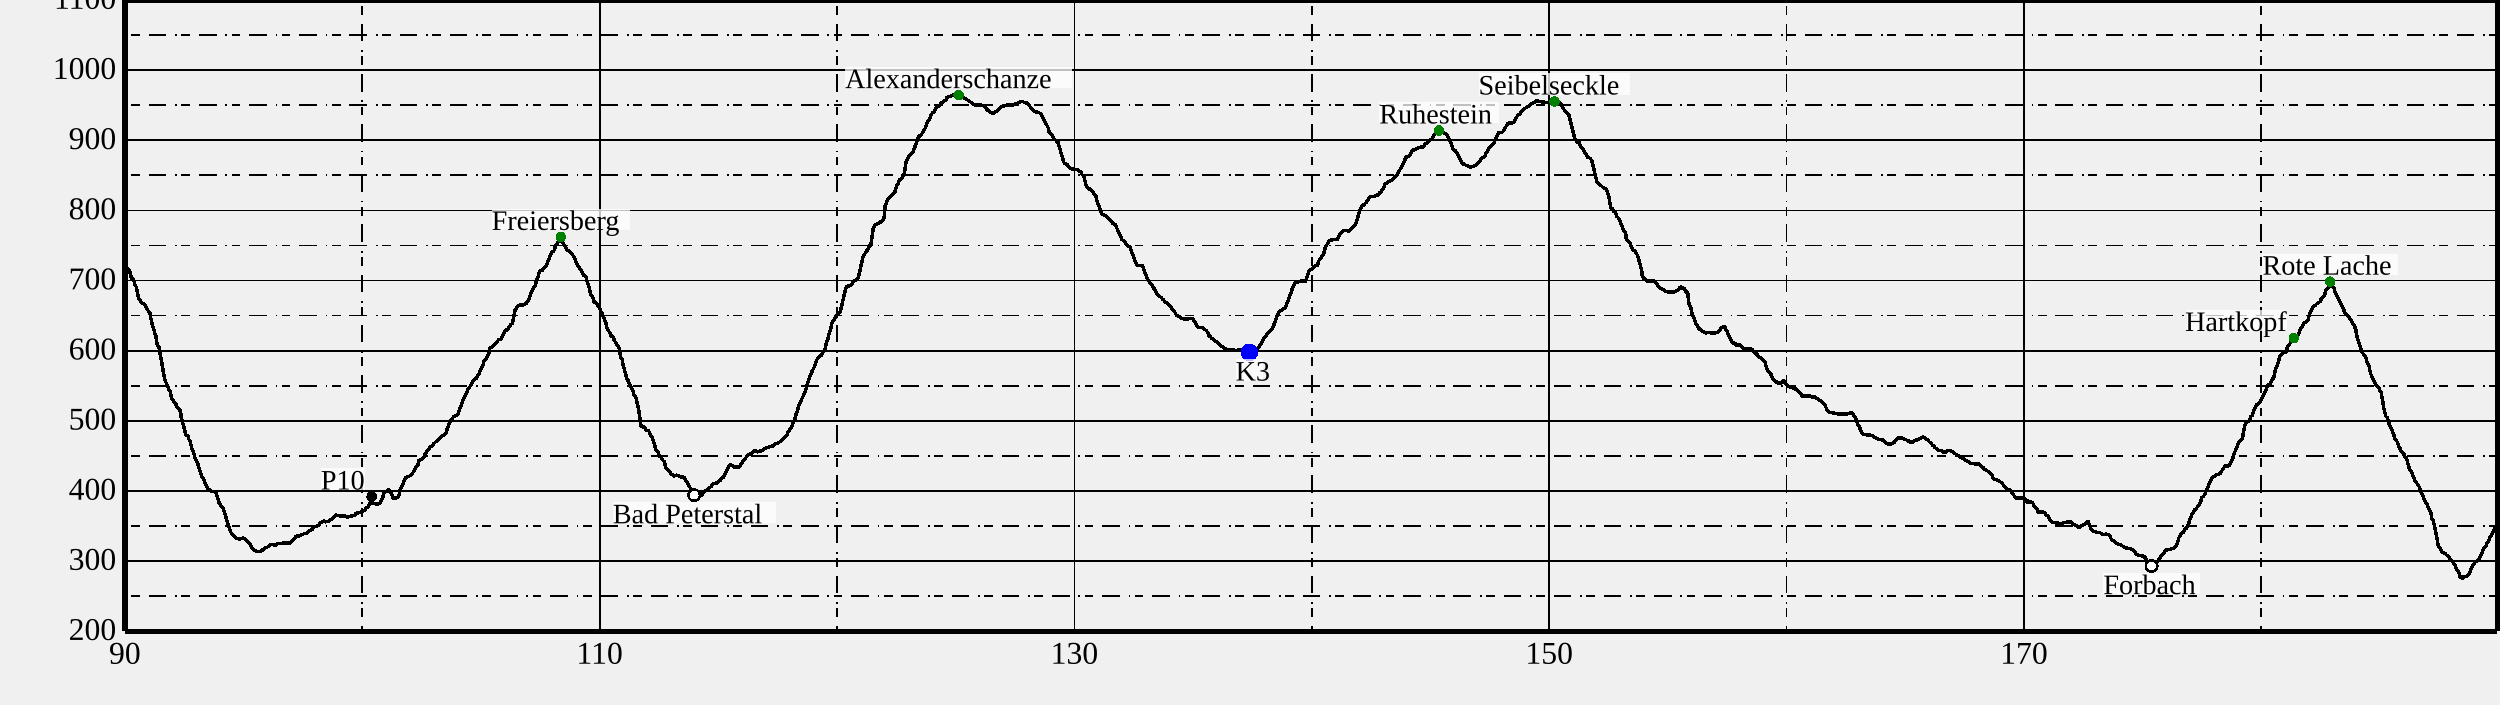
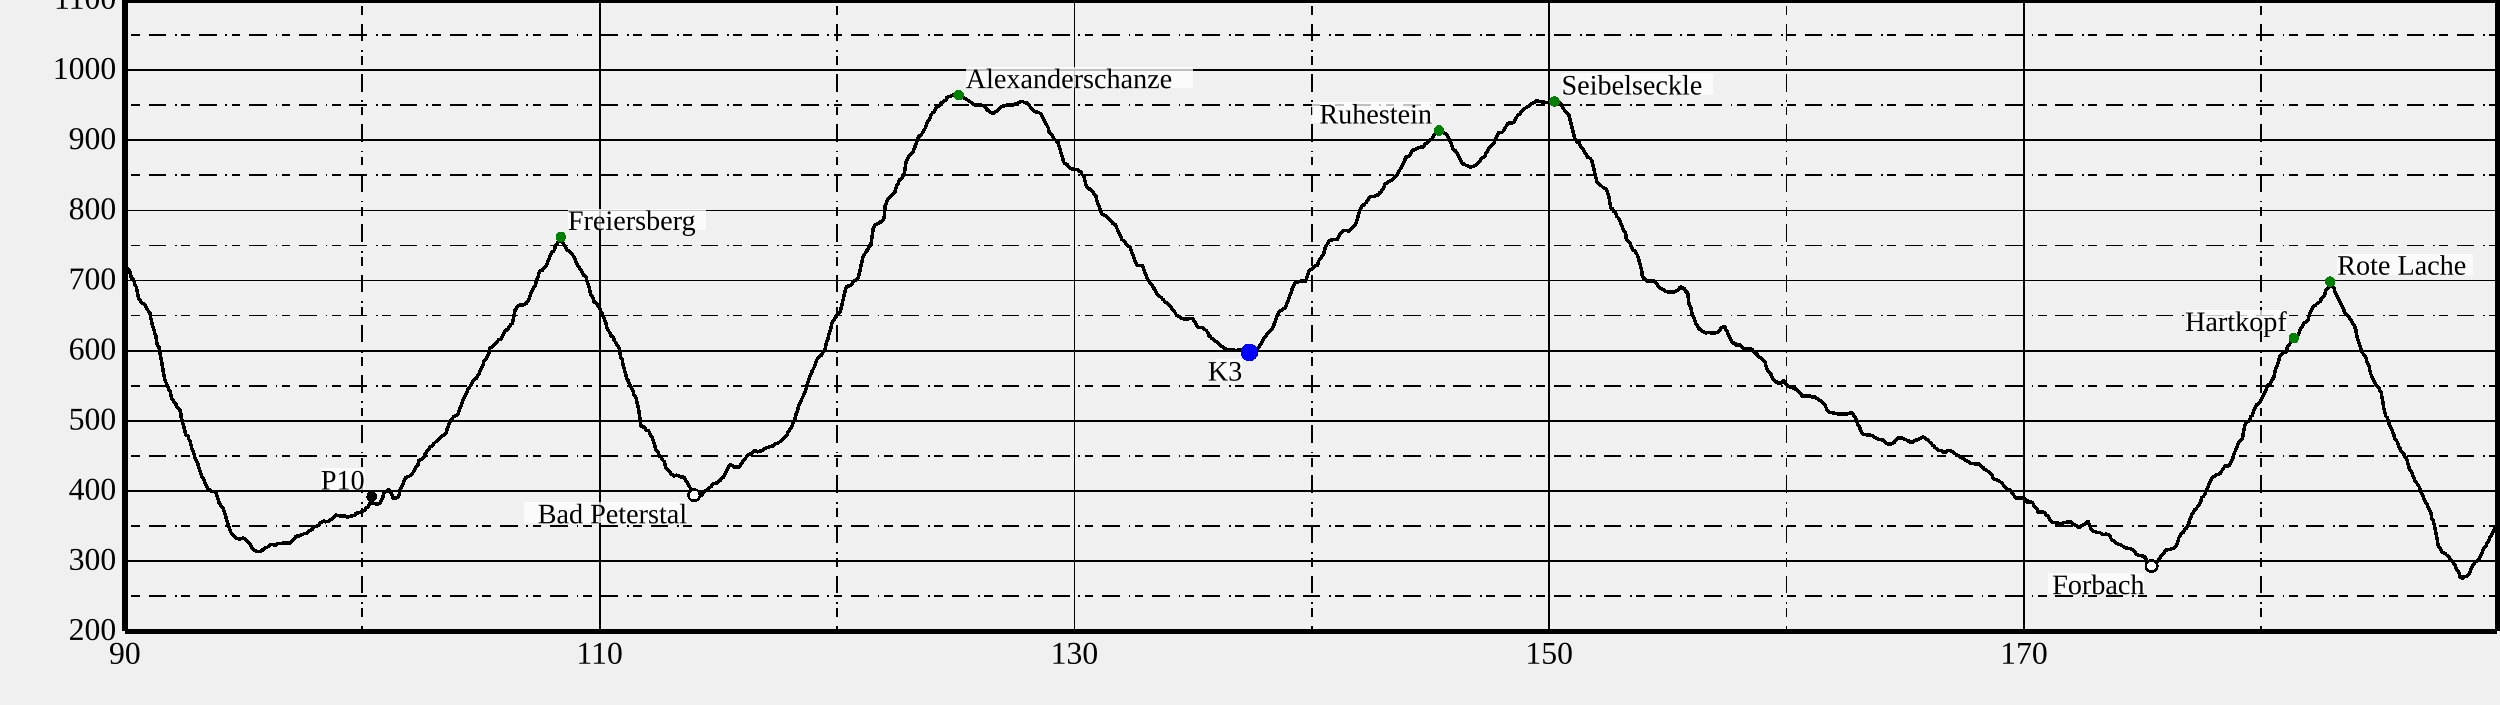
<svg xmlns="http://www.w3.org/2000/svg" height="400" width="1420">
  <g font-size="18" id="world" shape-rendering="crispEdges">
    <g id="BG" />
    <g id="SB" transform="translate(71 360)">
      <text text-anchor="middle" x="-0.088" y="17">
90
</text>
      <text text-anchor="middle" x="269.587" y="17">
110
</text>
      <text text-anchor="middle" x="539.262" y="17">
130
</text>
      <text text-anchor="middle" x="808.937" y="17">
150
</text>
      <text text-anchor="middle" x="1078.613" y="17">
170
</text>
    </g>
    <g id="SD" transform="translate(71 0)">
      <path d="M0,0 L1347.5,0" stroke="black" stroke-width="3" />
      <path d="M0,0 L0,358.5" stroke="black" stroke-width="3" />
      <path d="M0,358.5 L1347.5,358.5" stroke="black" stroke-width="3" />
      <path d="M1347.5,0 L1347.5,358.5" stroke="black" stroke-width="3" />
      <path d="M0,358.5 L1347.5,358.5" stroke="black" stroke-width="1" />
      <path d="M-0.088,0 L-0.088,358.5" stroke="black" stroke-width="1" />
      <path d="M269.587,0 L269.587,358.5" stroke="black" stroke-width="1" />
      <path d="M539.262,0 L539.262,358.5" stroke="black" stroke-width="1" />
      <path d="M808.937,0 L808.937,358.5" stroke="black" stroke-width="1" />
      <path d="M1078.612,0 L1078.612,358.5" stroke="black" stroke-width="1" />
      <path d="M134.749,0 L134.749,358.5" stroke="black" stroke-dasharray="1.0,2.5,5.0,5.0,10.0,5.0" />
      <path d="M404.424,0 L404.424,358.5" stroke="black" stroke-dasharray="1.0,2.5,5.0,5.0,10.0,5.0" />
      <path d="M674.1,0 L674.1,358.5" stroke="black" stroke-dasharray="1.0,2.5,5.0,5.0,10.0,5.0" />
      <path d="M943.775,0 L943.775,358.5" stroke="black" stroke-dasharray="1.0,2.5,5.0,5.0,10.0,5.0" />
      <path d="M1213.45,0 L1213.45,358.5" stroke="black" stroke-dasharray="1.0,2.5,5.0,5.0,10.0,5.0" />
      <path d="M0,358.5 L1347.5,358.5" stroke="black" stroke-width="1" />
      <path d="M0,318.667 L1347.5,318.667" stroke="black" stroke-width="1" />
      <path d="M0,278.833 L1347.5,278.833" stroke="black" stroke-width="1" />
      <path d="M0,239 L1347.5,239" stroke="black" stroke-width="1" />
      <path d="M0,199.167 L1347.5,199.167" stroke="black" stroke-width="1" />
      <path d="M0,159.333 L1347.5,159.333" stroke="black" stroke-width="1" />
      <path d="M0,119.5 L1347.5,119.5" stroke="black" stroke-width="1" />
      <path d="M0,79.667 L1347.5,79.667" stroke="black" stroke-width="1" />
      <path d="M0,39.833 L1347.5,39.833" stroke="black" stroke-width="1" />
      <path d="M0,0 L1347.5,0" stroke="black" stroke-width="1" />
      <path d="M0,338.583 L1347.5,338.583" stroke="black" stroke-dasharray="1.0,2.5,5.0,5.0,10.0,5.0" />
      <path d="M0,298.75 L1347.5,298.75" stroke="black" stroke-dasharray="1.0,2.5,5.0,5.0,10.0,5.0" />
      <path d="M0,258.917 L1347.5,258.917" stroke="black" stroke-dasharray="1.0,2.5,5.0,5.0,10.0,5.0" />
      <path d="M0,219.083 L1347.5,219.083" stroke="black" stroke-dasharray="1.0,2.5,5.0,5.0,10.0,5.0" />
      <path d="M0,179.25 L1347.5,179.25" stroke="black" stroke-dasharray="1.0,2.5,5.0,5.0,10.0,5.0" />
      <path d="M0,139.417 L1347.5,139.417" stroke="black" stroke-dasharray="1.0,2.5,5.0,5.0,10.0,5.0" />
      <path d="M0,99.583 L1347.5,99.583" stroke="black" stroke-dasharray="1.0,2.5,5.0,5.0,10.0,5.0" />
      <path d="M0,59.75 L1347.5,59.75" stroke="black" stroke-dasharray="1.0,2.5,5.0,5.0,10.0,5.0" />
      <path d="M0,19.917 L1347.5,19.917" stroke="black" stroke-dasharray="1.0,2.5,5.0,5.0,10.0,5.0" />
      <path d="M0.0,151.4 L0.4,151.6 L0.8,152.3 L1.0,152.3 L2.0,153.1 L2.5,153.5 L3.0,155.3 L3.2,156.4 L3.9,158.5 L4.5,158.5 L4.8,158.7 L5.3,160.2 L5.5,161.2 L5.8,161.9 L6.1,162.8 L6.4,162.8 L7.6,168.7 L8.0,169.8 L9.8,172.5 L10.1,172.3 L10.2,172.3 L10.5,172.5 L11.2,172.9 L11.7,174.5 L12.0,174.5 L12.3,175.0 L12.6,175.5 L13.2,176.6 L13.9,177.3 L14.3,178.2 L14.7,181.2 L15.0,182.1 L15.4,184.2 L15.7,185.2 L16.8,188.4 L17.0,189.9 L17.4,189.9 L17.8,192.8 L18.2,195.1 L18.5,196.6 L19.1,196.6 L19.6,198.8 L20.2,202.3 L20.8,205.4 L22.1,213.3 L22.8,216.2 L23.2,217.3 L23.5,217.3 L24.0,219.0 L24.3,219.6 L24.5,220.2 L24.7,220.2 L25.0,221.7 L25.5,221.7 L26.4,225.7 L26.7,226.5 L27.1,226.8 L27.4,227.5 L28.4,229.1 L28.5,229.1 L28.6,229.1 L28.8,229.1 L29.0,229.8 L29.1,230.1 L29.4,230.8 L30.2,231.7 L31.0,232.4 L31.6,234.2 L32.0,237.5 L33.3,241.9 L34.4,246.2 L34.8,247.2 L36.0,247.9 L36.1,249.7 L36.3,249.7 L37.0,250.4 L37.9,254.7 L38.8,256.3 L39.2,257.9 L40.0,261.2 L40.3,261.2 L40.5,262.0 L41.2,262.9 L42.2,266.6 L42.3,266.6 L43.1,268.9 L44.0,271.4 L44.6,271.4 L45.3,274.3 L46.5,276.7 L47.3,278.0 L47.9,278.0 L48.3,278.8 L49.0,278.8 L49.7,279.3 L50.9,279.1 L51.9,280.5 L53.7,286.5 L54.1,286.5 L54.8,287.8 L55.2,287.8 L55.3,288.4 L55.7,288.4 L58.0,296.1 L59.6,301.1 L59.8,301.7 L60.3,302.6 L60.4,302.6 L61.5,304.2 L62.2,304.3 L62.3,304.3 L62.4,304.8 L62.5,305.4 L62.6,305.4 L63.3,305.8 L63.6,305.8 L63.9,305.8 L64.2,306.0 L64.4,306.2 L65.2,306.1 L66.7,305.7 L66.9,305.7 L67.3,305.7 L67.7,305.8 L68.3,306.5 L68.5,306.9 L69.0,306.9 L69.2,307.2 L69.6,307.4 L70.0,307.9 L70.6,308.5 L70.9,308.5 L71.1,309.3 L71.7,310.1 L72.0,311.1 L72.4,311.7 L73.3,312.4 L73.6,312.8 L74.5,313.0 L74.6,313.0 L74.9,313.1 L75.1,313.2 L75.4,313.3 L76.1,313.2 L76.7,313.1 L77.3,313.0 L77.7,312.7 L78.0,312.4 L78.3,312.3 L78.7,312.3 L79.3,311.7 L79.5,311.2 L80.1,311.1 L80.5,310.9 L81.9,310.2 L82.1,309.9 L82.9,309.3 L83.2,309.3 L83.4,309.2 L84.0,309.2 L85.0,310.0 L86.5,309.0 L87.4,308.7 L87.8,308.6 L88.5,308.7 L89.1,308.7 L89.4,308.5 L89.8,308.5 L90.8,308.5 L91.9,308.4 L92.4,308.4 L93.0,308.5 L93.5,308.5 L94.0,308.0 L96.5,305.7 L96.8,305.0 L97.2,304.6 L97.5,304.6 L98.0,304.3 L98.2,304.3 L98.8,304.4 L99.4,304.2 L99.9,304.0 L100.3,303.7 L101.3,303.4 L101.5,303.2 L101.8,303.2 L102.3,302.9 L102.7,303.1 L103.8,302.5 L104.1,302.0 L104.3,301.8 L105.0,301.5 L106.0,300.9 L106.3,300.9 L106.7,300.3 L107.1,299.3 L109.3,298.8 L109.6,298.5 L110.1,298.1 L111.2,296.8 L113.0,295.8 L113.8,296.4 L114.4,296.3 L115.6,296.2 L116.3,295.6 L116.5,295.6 L116.8,295.2 L118.1,294.5 L118.5,293.9 L118.9,293.9 L119.3,293.0 L119.8,292.4 L120.7,292.9 L121.0,292.7 L122.3,293.1 L122.8,293.0 L123.2,292.8 L123.7,293.0 L123.9,293.1 L125.0,293.1 L125.5,293.4 L125.7,293.6 L125.7,293.6 L126.3,293.7 L128.2,293.1 L128.2,293.2 L128.5,293.0 L128.6,293.0 L130.1,292.9 L130.5,292.9 L131.0,291.6 L133.7,291.1 L133.8,291.1 L134.3,290.5 L135.3,290.2 L135.5,290.2 L136.0,289.8 L136.1,289.8 L136.5,289.6 L136.9,288.7 L138.0,287.8 L138.6,287.0 L139.2,285.5 L140.1,285.8 L141.9,285.9 L142.5,286.2 L143.3,286.5 L143.8,286.2 L144.3,286.1 L144.7,285.7 L145.1,285.4 L145.4,284.6 L146.1,283.4 L146.5,282.4 L146.7,281.2 L147.1,280.2 L147.8,279.6 L148.0,279.2 L148.4,279.0 L148.8,278.9 L149.2,278.3 L149.8,278.1 L150.3,279.0 L150.8,279.6 L151.4,280.5 L152.1,282.5 L152.6,283.2 L152.8,283.2 L152.9,283.2 L153.2,283.3 L153.4,283.0 L153.9,282.9 L154.1,282.8 L154.5,282.8 L155.7,281.4 L156.0,278.4 L156.5,277.8 L157.8,274.9 L158.4,273.6 L158.5,273.2 L158.6,273.2 L159.3,271.2 L160.8,270.7 L161.2,270.6 L162.3,269.9 L162.7,269.9 L165.6,264.8 L166.3,264.2 L166.7,262.7 L167.0,261.3 L167.3,261.3 L167.8,261.2 L168.1,261.2 L169.1,260.4 L169.3,260.4 L169.4,260.0 L169.5,260.0 L169.7,260.0 L170.0,258.8 L170.6,257.7 L171.8,256.0 L172.7,254.9 L173.2,254.1 L173.5,253.5 L173.8,253.5 L174.3,253.4 L174.5,253.0 L174.8,253.0 L175.2,252.2 L175.7,251.7 L175.8,251.7 L176.2,251.2 L176.6,250.9 L177.6,250.1 L177.8,250.1 L178.1,249.7 L178.7,249.0 L178.8,249.0 L179.0,248.6 L179.1,248.6 L179.5,248.0 L179.7,247.9 L179.9,247.8 L180.7,247.3 L180.9,247.0 L181.4,247.0 L181.6,246.9 L181.8,246.6 L182.0,246.6 L182.3,246.3 L182.4,246.1 L183.0,243.3 L183.2,243.3 L183.4,242.5 L185.2,238.4 L185.4,238.4 L185.5,238.4 L186.1,237.4 L186.6,236.7 L186.9,236.5 L187.3,236.2 L187.6,236.2 L188.3,236.1 L189.1,235.1 L189.5,233.9 L189.9,232.8 L190.5,231.5 L191.2,229.7 L191.8,227.8 L192.4,226.2 L193.9,223.3 L194.2,222.9 L194.4,222.4 L194.7,221.3 L194.8,221.0 L195.4,220.1 L195.7,219.8 L196.0,219.5 L196.9,218.0 L197.1,217.2 L197.3,217.2 L197.5,216.7 L197.7,216.2 L198.3,215.7 L198.5,215.4 L199.0,215.0 L199.4,215.0 L199.8,214.5 L200.3,213.3 L200.6,213.0 L200.8,213.0 L201.1,212.4 L201.4,211.0 L202.3,209.2 L202.7,208.4 L203.0,208.4 L203.7,206.2 L203.9,205.0 L204.0,205.0 L204.1,204.4 L204.3,204.4 L204.6,204.4 L205.3,203.5 L206.1,201.8 L206.5,201.2 L207.3,197.6 L208.6,196.9 L209.3,195.9 L209.9,195.7 L211.2,194.2 L211.7,193.7 L212.1,192.9 L213.1,192.7 L213.4,192.7 L214.6,190.7 L216.2,187.4 L217.3,187.4 L217.9,186.3 L218.4,185.4 L218.5,185.4 L218.6,185.4 L218.9,184.6 L220.1,183.5 L220.6,181.2 L221.6,176.1 L223.0,174.1 L223.2,174.1 L223.4,173.6 L223.5,173.6 L223.5,173.6 L223.6,173.6 L224.3,173.1 L225.1,173.5 L225.6,173.3 L225.7,173.3 L226.5,173.1 L227.2,172.6 L227.3,172.6 L227.4,172.6 L227.6,172.6 L228.1,172.2 L228.7,171.0 L229.3,170.5 L230.8,165.7 L230.9,165.2 L231.0,165.2 L231.3,165.2 L231.5,164.7 L232.1,163.3 L232.3,163.3 L232.6,162.9 L232.9,162.2 L234.4,157.4 L234.7,157.0 L235.1,155.2 L235.5,154.4 L235.7,154.0 L236.6,153.6 L237.0,153.6 L237.3,153.2 L237.6,152.7 L237.8,152.7 L238.1,152.2 L238.7,151.6 L238.9,151.6 L242.1,144.0 L242.7,142.9 L243.3,142.9 L243.8,142.1 L244.1,141.2 L244.4,139.9 L244.7,139.4 L246.1,137.3 L246.6,136.8 L246.8,136.4 L247.1,136.6 L247.3,136.5 L247.5,136.5 L247.9,136.5 L248.1,136.8 L248.3,137.1 L248.7,137.8 L249.6,139.5 L249.9,139.8 L250.1,140.2 L250.7,141.1 L250.9,141.6 L251.0,142.0 L251.2,142.0 L251.4,142.3 L251.6,142.3 L252.1,142.3 L252.9,143.5 L253.5,143.8 L255.4,146.4 L256.3,149.2 L256.7,149.8 L257.1,150.5 L257.5,151.2 L257.7,151.6 L258.6,152.8 L258.9,152.8 L259.1,153.9 L259.5,154.5 L259.8,155.0 L260.4,155.9 L260.6,156.7 L260.9,156.7 L261.0,156.7 L261.8,157.3 L262.7,160.6 L263.3,161.9 L263.8,164.2 L264.8,168.1 L265.0,168.1 L265.3,168.1 L265.7,168.9 L266.5,171.6 L266.7,171.6 L266.8,171.9 L267.0,171.9 L267.3,171.9 L268.5,173.3 L268.8,173.8 L269.4,174.7 L270.5,177.5 L270.8,177.5 L271.5,179.2 L272.5,182.0 L273.1,182.9 L273.7,186.1 L274.6,187.7 L274.8,188.4 L275.1,188.4 L275.6,189.7 L275.9,190.7 L277.0,191.0 L277.4,191.7 L277.9,193.3 L278.1,193.8 L278.2,193.8 L278.3,194.0 L278.4,194.0 L278.5,194.5 L280.2,196.7 L280.7,197.9 L281.2,201.3 L281.8,203.4 L282.0,203.4 L282.2,203.4 L283.0,207.5 L283.9,210.9 L284.2,211.8 L285.1,215.3 L285.2,215.3 L285.5,215.3 L285.8,216.9 L286.0,217.5 L286.3,217.5 L287.5,220.1 L288.5,222.2 L288.7,222.5 L289.3,225.1 L289.7,225.1 L290.3,226.2 L291.7,232.4 L293.2,242.4 L294.2,242.1 L294.6,242.9 L294.7,242.9 L294.9,242.9 L295.3,243.0 L295.9,244.0 L296.5,244.5 L296.9,244.6 L297.2,244.6 L297.7,245.1 L298.0,246.5 L298.2,246.5 L298.4,247.1 L299.2,247.9 L300.3,251.2 L300.5,251.8 L300.6,251.8 L301.1,254.0 L301.6,255.6 L302.6,256.5 L302.8,257.0 L303.5,259.0 L303.5,259.0 L304.0,259.5 L304.0,259.8 L304.2,259.8 L305.2,260.7 L305.4,261.0 L305.6,261.8 L306.1,261.8 L306.7,263.6 L307.1,265.4 L308.2,266.6 L308.8,267.6 L309.7,268.5 L310.1,269.2 L311.4,269.9 L311.6,270.2 L311.8,270.5 L313.0,270.0 L313.5,269.9 L314.3,270.1 L314.8,270.6 L315.0,270.6 L315.3,270.8 L315.6,270.9 L315.9,271.1 L316.5,271.0 L316.7,271.1 L317.2,271.0 L317.5,271.1 L318.0,271.6 L318.1,271.9 L318.6,272.9 L319.4,274.3 L320.0,275.5 L320.3,276.1 L320.5,276.1 L321.0,277.0 L321.2,277.4 L321.5,277.7 L322.0,278.7 L322.2,279.5 L322.6,279.8 L322.7,280.3 L323.3,281.1 L323.8,281.4 L324.2,281.7 L324.3,281.7 L324.4,281.7 L324.4,281.7 L324.8,281.9 L324.8,281.9 L325.0,282.0 L325.1,282.0 L325.4,282.0 L325.6,282.1 L326.4,282.0 L327.7,281.0 L328.7,279.8 L329.6,278.8 L329.8,278.8 L330.1,278.8 L330.4,278.5 L330.9,278.1 L331.4,277.7 L331.6,277.4 L331.9,277.1 L333.1,276.2 L333.6,275.1 L333.7,275.1 L334.3,274.7 L335.9,274.3 L336.2,274.3 L336.6,274.1 L337.3,273.2 L337.6,273.2 L338.0,273.2 L338.3,272.0 L338.4,272.0 L339.3,271.3 L339.9,271.3 L340.8,269.0 L340.9,269.0 L343.3,263.9 L345.3,264.6 L345.5,264.6 L345.9,265.2 L346.4,265.3 L347.2,265.1 L347.7,265.1 L348.0,264.9 L348.2,265.5 L348.3,265.5 L349.1,265.2 L349.3,264.6 L349.7,263.8 L350.1,263.4 L350.4,263.1 L351.1,261.7 L351.9,261.2 L352.1,261.0 L352.3,260.6 L352.6,260.0 L353.4,258.9 L353.8,258.6 L354.1,258.4 L354.3,258.4 L354.8,258.0 L355.1,257.9 L355.6,257.7 L356.1,257.5 L357.0,256.4 L357.3,256.2 L357.5,256.2 L357.8,256.1 L358.2,256.1 L359.1,256.6 L360.0,256.5 L360.8,256.2 L361.0,256.2 L361.9,256.0 L362.5,255.3 L363.4,254.8 L363.5,254.6 L364.3,254.3 L364.7,254.1 L364.9,254.1 L365.1,254.1 L365.4,254.0 L365.6,254.0 L365.7,254.0 L366.0,254.0 L366.4,253.6 L366.6,253.6 L367.1,253.5 L368.0,253.3 L369.0,252.7 L369.2,252.3 L369.8,252.0 L370.6,251.9 L370.9,251.5 L371.3,251.4 L371.6,251.2 L371.7,251.0 L371.9,251.0 L372.2,250.7 L372.8,250.3 L373.1,250.1 L373.5,249.7 L373.6,249.7 L373.7,249.4 L374.0,249.2 L374.8,248.6 L375.1,248.1 L375.6,247.3 L376.1,246.8 L376.4,246.2 L376.6,245.5 L376.8,245.2 L377.8,243.8 L377.8,243.4 L378.1,243.4 L378.6,243.1 L379.2,240.6 L379.9,239.4 L380.3,238.7 L381.5,234.0 L381.7,234.0 L382.8,230.1 L383.7,228.6 L383.9,227.6 L385.2,225.0 L385.4,225.0 L385.6,224.0 L386.5,221.8 L387.4,218.9 L388.8,214.2 L389.3,213.4 L389.7,212.6 L390.4,210.4 L391.0,209.6 L392.0,207.2 L392.8,204.8 L393.1,204.1 L393.6,203.6 L394.0,203.0 L394.8,202.3 L395.0,202.0 L395.2,202.0 L395.3,202.0 L395.4,202.0 L395.5,202.0 L395.6,201.7 L395.8,201.4 L396.6,199.8 L396.8,199.6 L397.0,199.6 L397.6,198.6 L398.4,194.5 L398.5,194.0 L398.9,193.3 L399.1,193.3 L399.8,189.6 L400.6,187.7 L401.0,186.0 L401.4,184.0 L402.0,182.3 L402.3,182.3 L402.6,181.8 L403.2,181.1 L403.3,180.4 L403.4,180.1 L403.5,180.1 L404.0,179.8 L404.3,179.1 L405.6,177.9 L405.7,177.9 L405.8,177.9 L405.9,177.5 L406.0,177.3 L406.7,175.4 L407.1,173.5 L409.1,164.8 L409.7,163.4 L410.1,162.5 L410.3,162.5 L410.4,162.6 L410.6,162.6 L410.8,162.6 L411.2,162.5 L411.8,162.0 L412.1,162.0 L412.6,161.7 L413.1,161.1 L413.7,159.9 L413.8,159.9 L413.9,159.8 L414.1,159.8 L415.0,159.0 L415.2,159.0 L415.2,159.0 L415.4,158.7 L415.5,158.7 L415.8,158.3 L416.0,158.3 L416.2,158.3 L416.3,158.3 L417.2,154.7 L419.1,146.2 L419.4,145.3 L419.8,144.9 L420.2,144.2 L421.2,142.3 L421.6,142.3 L421.7,142.3 L421.9,141.9 L422.0,141.9 L422.1,141.5 L423.0,139.4 L423.2,139.4 L423.6,139.4 L425.1,129.2 L426.3,127.5 L426.4,127.6 L426.5,127.6 L426.6,127.6 L426.7,127.6 L427.0,127.5 L427.3,127.2 L428.5,126.5 L428.6,126.5 L428.7,126.5 L428.9,126.5 L428.9,126.5 L429.0,126.3 L429.4,125.6 L429.8,125.6 L431.1,124.3 L431.8,116.7 L433.3,113.1 L434.1,112.2 L434.3,112.2 L434.6,111.5 L434.9,111.5 L436.1,110.5 L437.2,109.3 L438.5,105.2 L439.3,104.2 L439.9,101.9 L440.3,101.9 L440.8,101.9 L442.6,98.7 L443.7,91.6 L445.3,88.4 L445.7,88.4 L446.8,87.3 L447.8,85.8 L450.2,79.1 L451.0,77.2 L452.1,77.2 L452.3,76.4 L452.7,75.8 L453.4,74.6 L454.8,72.3 L455.2,70.6 L455.5,69.7 L457.2,67.2 L457.6,65.9 L458.8,63.7 L459.6,63.7 L460.0,62.5 L460.5,61.4 L462.4,60.2 L462.9,59.6 L463.8,58.1 L464.2,58.1 L466.5,56.7 L467.0,55.0 L467.9,55.0 L471.6,53.4 L471.8,53.3 L471.9,53.3 L472.0,53.3 L472.1,53.3 L472.5,53.4 L473.4,53.6 L473.5,53.6 L473.9,53.6 L474.5,53.9 L475.0,54.2 L475.4,54.4 L475.5,54.4 L475.9,55.1 L476.8,55.9 L477.1,55.9 L478.3,56.7 L478.4,56.7 L478.5,56.7 L478.9,57.1 L479.1,57.1 L483.1,60.0 L483.8,59.6 L484.0,59.6 L484.9,59.6 L485.9,59.7 L486.3,59.7 L486.5,59.7 L487.9,60.3 L488.5,60.3 L489.4,62.4 L490.0,62.4 L491.5,64.0 L493.1,64.1 L493.4,64.1 L493.9,64.1 L494.6,63.4 L494.9,63.1 L495.5,62.9 L496.6,62.0 L497.0,61.6 L497.4,61.1 L497.8,60.7 L498.3,60.3 L499.3,60.1 L499.6,60.2 L499.9,60.0 L500.2,59.9 L500.5,59.7 L502.1,59.6 L504.2,59.9 L504.4,59.7 L505.1,59.3 L505.7,59.1 L506.9,58.8 L507.6,58.4 L508.2,58.0 L508.9,57.7 L509.6,57.6 L510.5,58.0 L511.7,58.4 L512.1,58.4 L512.7,59.1 L512.9,59.1 L513.8,60.2 L515.4,62.1 L516.1,62.9 L516.3,63.0 L516.7,63.2 L517.0,63.2 L517.6,63.6 L518.1,63.6 L518.4,63.8 L518.9,63.9 L520.3,64.6 L524.4,72.7 L524.8,74.7 L525.5,75.7 L526.3,76.7 L526.5,76.7 L527.4,78.4 L527.7,78.9 L528.0,78.9 L528.3,79.5 L528.7,79.5 L529.2,80.4 L529.3,80.4 L529.8,80.4 L532.8,90.7 L533.3,92.2 L533.7,92.9 L534.9,93.3 L535.3,93.3 L536.0,95.1 L536.4,95.1 L536.9,95.7 L537.5,95.7 L538.0,96.0 L538.4,96.0 L538.7,96.0 L539.2,96.4 L540.3,96.1 L540.9,96.4 L542.1,97.5 L542.4,97.5 L542.7,97.5 L543.0,97.5 L543.5,99.1 L544.0,99.5 L544.6,100.1 L546.0,105.6 L547.0,107.0 L547.5,107.4 L547.9,107.4 L548.4,107.4 L551.5,111.4 L551.8,113.3 L554.6,121.0 L554.9,121.9 L555.2,121.9 L556.1,121.9 L556.4,122.5 L556.5,122.5 L556.7,122.5 L556.8,122.5 L557.0,122.5 L559.0,124.2 L561.5,127.4 L562.2,127.1 L565.7,134.5 L566.2,136.1 L567.4,136.8 L567.9,137.3 L568.2,137.8 L568.8,138.9 L568.9,139.3 L569.2,139.3 L569.5,140.0 L569.7,140.0 L570.1,140.0 L570.4,140.1 L570.7,140.3 L570.9,140.5 L571.9,143.4 L574.4,150.0 L575.5,150.9 L576.3,150.9 L576.7,150.9 L577.0,150.9 L577.1,150.8 L577.2,150.8 L577.4,150.8 L577.5,150.8 L577.6,150.8 L577.9,150.8 L580.7,158.5 L581.2,159.5 L581.5,159.5 L582.1,160.8 L582.7,161.5 L583.3,161.5 L584.3,163.9 L584.8,163.9 L585.3,165.2 L586.2,167.0 L587.7,168.3 L588.3,168.8 L588.5,168.8 L589.3,170.0 L589.6,170.0 L590.2,170.7 L590.4,171.2 L591.2,171.7 L591.7,171.7 L592.4,172.7 L592.7,172.7 L593.0,173.1 L596.5,177.6 L597.1,178.9 L597.6,179.2 L599.7,180.3 L600.1,180.7 L600.5,181.0 L601.7,181.1 L601.9,181.1 L602.1,181.1 L602.7,181.1 L603.1,181.0 L603.3,181.0 L603.8,181.1 L604.8,181.0 L605.1,181.0 L605.4,180.9 L605.9,180.9 L606.1,180.8 L606.4,180.8 L609.1,185.4 L609.3,186.1 L609.6,185.9 L609.9,185.9 L610.2,185.9 L611.5,186.0 L612.0,186.2 L612.4,186.6 L613.0,187.0 L614.1,187.7 L614.9,188.7 L615.4,189.5 L615.9,191.1 L616.3,191.1 L617.5,192.4 L618.0,192.6 L618.3,192.8 L618.5,193.1 L618.6,193.1 L619.3,193.9 L620.0,193.9 L620.2,193.9 L621.1,195.0 L621.5,195.5 L623.2,196.9 L624.7,198.0 L625.1,198.1 L625.3,198.1 L626.1,198.4 L626.2,198.4 L626.5,198.4 L626.8,198.4 L627.6,198.4 L628.2,198.4 L630.7,199.1 L631.6,199.0 L632.4,198.8 L633.1,198.8 L633.4,198.9 L633.6,198.9 L634.0,198.9 L634.7,199.3 L635.3,199.5 L635.8,199.5 L636.8,199.7 L637.0,199.7 L637.1,199.7 L637.2,199.7 L637.5,199.8 L637.7,199.8 L637.9,199.8 L638.0,199.8 L638.0,199.9 L638.4,199.9 L638.6,199.9 L639.3,199.8 L640.7,199.6 L641.6,199.0 L641.9,199.0 L641.9,199.0 L643.3,197.9 L644.1,197.4 L644.6,196.2 L645.7,194.5 L646.5,193.1 L647.4,191.3 L647.8,191.3 L648.2,190.7 L648.5,189.8 L648.8,189.8 L649.5,188.7 L649.9,188.7 L650.6,187.9 L650.9,187.4 L651.9,186.4 L654.7,178.5 L655.9,176.5 L656.5,176.2 L656.8,176.2 L657.2,176.2 L657.5,175.6 L658.9,175.1 L662.8,164.9 L663.1,163.3 L663.6,162.7 L664.0,161.8 L664.4,161.0 L664.6,160.6 L666.1,160.3 L666.3,160.1 L666.6,160.1 L666.7,160.0 L666.9,160.0 L667.1,160.0 L667.3,159.8 L668.0,159.7 L668.2,159.6 L668.4,159.6 L668.6,159.6 L668.9,159.4 L669.8,160.0 L670.5,159.8 L670.9,158.7 L671.6,156.5 L672.5,153.7 L672.9,153.5 L673.2,153.2 L673.4,153.2 L674.1,152.8 L674.3,152.4 L674.4,152.4 L674.6,152.4 L674.7,152.1 L675.0,152.1 L675.2,152.1 L675.4,151.5 L676.9,150.5 L677.4,151.1 L677.9,148.4 L680.2,145.1 L680.5,145.1 L681.2,142.9 L681.7,140.6 L683.7,137.3 L683.9,136.5 L684.1,136.5 L684.4,136.6 L684.6,136.0 L684.8,136.1 L685.0,136.1 L685.3,136.3 L685.5,136.3 L686.8,136.0 L687.2,136.0 L687.5,135.7 L687.9,136.0 L688.4,136.5 L689.9,133.4 L691.8,131.0 L692.0,131.0 L692.9,131.0 L693.3,131.0 L693.8,130.9 L694.4,130.9 L694.9,131.3 L695.4,131.0 L696.1,130.5 L696.7,129.7 L697.2,129.2 L697.6,128.7 L698.2,128.3 L699.2,126.8 L701.5,119.0 L702.3,117.4 L702.7,116.9 L702.9,116.3 L703.2,116.3 L703.4,116.3 L703.6,116.3 L703.8,116.3 L704.1,116.3 L704.3,115.4 L704.7,115.3 L705.1,114.8 L705.6,114.2 L706.8,111.9 L707.0,111.9 L707.2,111.7 L707.4,111.6 L708.1,111.6 L708.7,111.6 L709.2,111.6 L710.2,111.2 L710.6,110.9 L711.0,110.8 L711.5,110.9 L712.0,110.3 L712.5,109.8 L712.9,109.2 L713.2,109.2 L714.6,107.1 L714.9,106.5 L715.4,105.5 L715.9,104.1 L716.5,104.1 L717.1,103.7 L717.8,103.2 L718.6,102.8 L719.7,102.2 L722.9,98.7 L726.8,91.4 L727.3,89.7 L727.7,89.1 L728.0,89.1 L728.5,89.1 L729.5,88.4 L729.8,88.1 L730.2,87.2 L731.0,86.1 L731.2,85.4 L731.9,85.2 L732.2,85.1 L732.4,84.9 L732.6,84.8 L732.8,84.8 L733.2,84.7 L733.4,84.6 L733.8,84.4 L734.2,84.1 L734.4,84.1 L734.7,83.9 L734.8,83.9 L735.0,83.7 L735.2,83.7 L736.0,83.6 L737.2,83.5 L737.7,83.2 L738.2,82.2 L738.6,81.8 L739.2,81.2 L739.7,81.2 L740.4,80.1 L740.6,80.1 L740.9,79.7 L741.7,79.3 L742.7,78.6 L742.8,78.3 L743.4,76.9 L744.4,75.9 L744.5,75.9 L745.4,75.7 L745.7,75.6 L745.9,75.5 L745.9,75.5 L746.1,75.3 L746.4,75.2 L746.5,75.2 L746.8,75.2 L746.9,75.2 L747.0,75.2 L747.3,74.9 L748.4,75.2 L748.9,75.3 L749.3,75.5 L749.9,75.7 L750.1,75.7 L750.5,76.6 L750.8,76.6 L753.2,81.3 L754.5,85.1 L755.2,85.1 L756.6,87.0 L758.9,91.6 L759.4,92.7 L760.0,93.1 L760.5,93.1 L761.0,93.4 L761.8,94.0 L762.6,94.3 L763.5,94.7 L763.9,94.8 L764.5,94.8 L764.7,94.8 L764.9,94.8 L765.2,94.7 L765.4,94.6 L765.7,94.6 L766.0,94.4 L766.1,94.2 L766.4,94.1 L766.7,93.8 L767.2,93.8 L767.9,93.3 L768.5,92.6 L768.8,92.4 L769.3,91.9 L770.0,90.7 L770.7,90.0 L771.4,89.4 L772.0,88.9 L772.6,88.4 L773.1,86.9 L773.6,86.6 L774.7,83.9 L775.5,83.4 L775.7,83.4 L776.4,82.5 L776.9,81.8 L777.2,81.8 L779.2,77.6 L780.1,75.3 L780.5,75.3 L780.9,75.3 L781.8,75.3 L782.6,74.9 L785.3,70.3 L785.9,70.0 L786.1,69.9 L786.4,69.9 L786.6,69.9 L787.0,69.9 L787.3,69.9 L787.9,69.6 L788.6,69.8 L790.6,66.2 L791.7,65.0 L792.5,64.6 L792.7,64.2 L793.2,63.4 L794.3,62.2 L794.6,62.0 L794.9,61.8 L795.3,61.5 L795.5,61.3 L795.8,61.2 L796.2,60.8 L796.5,60.8 L796.8,60.8 L797.4,60.1 L798.5,59.1 L798.8,59.0 L800.2,58.2 L801.0,58.0 L801.7,57.2 L802.4,57.2 L803.3,57.6 L804.0,57.7 L805.3,57.9 L805.8,57.9 L806.2,58.2 L806.7,58.2 L807.9,58.4 L810.7,57.1 L811.4,57.4 L811.9,57.4 L812.2,57.4 L812.6,57.5 L812.8,57.5 L812.9,57.6 L813.3,57.6 L813.5,57.8 L813.8,57.8 L814.0,57.8 L815.1,58.4 L815.5,58.9 L817.6,62.6 L817.7,62.6 L818.0,63.1 L819.4,64.9 L819.8,64.9 L820.0,64.9 L821.1,69.1 L823.3,78.1 L823.8,79.6 L824.0,79.6 L825.0,80.8 L825.3,80.8 L825.6,80.8 L825.9,80.8 L826.4,82.0 L826.9,83.5 L827.2,83.5 L827.6,83.9 L829.0,86.2 L829.5,87.2 L830.1,88.0 L830.9,89.5 L831.1,89.5 L831.5,89.5 L832.2,90.0 L833.1,91.1 L836.2,103.8 L838.1,105.4 L838.3,105.4 L838.5,105.6 L838.6,105.8 L838.7,105.8 L838.8,105.8 L839.1,106.1 L839.6,106.5 L839.7,106.5 L840.1,107.0 L840.3,107.0 L840.6,107.0 L840.8,107.1 L841.0,107.3 L841.3,107.4 L842.2,109.9 L842.6,110.6 L844.0,118.2 L844.5,118.2 L844.9,118.4 L845.4,119.8 L845.6,120.3 L846.0,120.3 L846.2,120.3 L846.3,120.7 L846.6,120.7 L847.3,122.8 L847.6,123.2 L847.8,123.2 L848.1,123.6 L848.2,123.6 L849.0,125.0 L849.5,126.8 L849.7,127.3 L849.9,127.3 L851.3,131.2 L851.7,131.7 L852.1,131.7 L852.4,133.0 L852.7,135.7 L853.1,136.2 L854.9,138.3 L855.2,139.3 L855.4,139.7 L855.6,140.2 L856.8,142.4 L857.3,142.4 L857.5,142.4 L857.7,142.7 L857.9,142.9 L858.3,144.2 L858.6,144.2 L859.0,144.9 L859.1,144.9 L860.9,151.4 L861.4,153.1 L861.9,157.2 L862.3,157.5 L862.7,158.2 L863.2,158.4 L864.2,159.6 L864.4,159.6 L864.6,159.6 L864.9,159.7 L865.1,159.7 L865.2,159.7 L865.3,159.7 L865.7,159.4 L866.0,159.5 L866.7,159.6 L867.3,159.4 L867.7,159.6 L868.0,159.7 L868.2,159.7 L868.6,159.6 L868.9,159.9 L869.8,161.2 L870.4,161.8 L870.6,162.3 L871.4,163.2 L871.6,163.4 L871.7,163.6 L871.8,163.6 L872.0,163.8 L872.3,163.8 L872.5,163.8 L872.7,164.0 L872.9,164.1 L873.2,164.2 L874.4,164.7 L874.6,165.1 L875.2,165.5 L875.4,165.6 L875.6,165.6 L875.7,165.7 L875.9,165.7 L876.3,165.9 L876.6,165.9 L876.8,166.0 L877.3,166.0 L877.5,166.0 L877.8,166.0 L878.1,166.0 L879.4,166.0 L880.6,165.6 L881.1,165.2 L881.5,165.1 L882.1,164.8 L883.5,162.9 L883.9,163.1 L884.2,163.3 L884.7,163.3 L885.2,163.7 L885.3,163.7 L885.4,163.7 L885.6,163.7 L885.8,164.4 L886.5,165.1 L886.8,166.0 L887.6,166.4 L888.3,172.3 L888.7,173.5 L889.4,174.5 L890.4,179.6 L890.9,179.6 L892.4,184.0 L892.7,184.5 L893.1,184.5 L893.9,186.9 L894.2,186.9 L894.8,186.9 L895.3,187.3 L895.8,188.2 L896.2,188.2 L896.6,188.3 L896.8,188.6 L898.0,189.2 L898.4,189.0 L899.0,188.9 L899.7,188.7 L900.2,188.8 L900.6,189.0 L901.1,189.2 L901.7,189.2 L902.3,189.4 L902.7,189.2 L903.1,189.2 L903.6,188.9 L903.8,188.9 L904.0,188.8 L904.6,189.0 L905.0,188.4 L905.3,187.9 L906.1,187.5 L906.6,186.3 L907.6,185.7 L908.0,185.2 L908.9,185.7 L909.3,187.3 L909.7,187.5 L910.0,188.2 L910.9,190.7 L911.8,192.5 L912.0,192.5 L912.6,194.1 L913.0,194.6 L913.6,194.9 L914.5,194.8 L914.8,195.7 L915.5,196.2 L916.6,195.8 L917.3,196.0 L918.0,196.9 L918.5,197.3 L918.8,197.3 L919.5,198.2 L920.1,198.0 L920.5,198.1 L921.8,198.3 L923.1,198.1 L924.2,198.5 L924.7,199.3 L925.0,199.8 L926.3,200.8 L926.9,201.1 L927.1,201.7 L927.4,201.8 L927.6,202.3 L927.9,202.9 L928.8,203.0 L929.5,203.6 L929.8,203.9 L930.0,204.2 L930.8,204.7 L931.6,205.9 L932.3,208.6 L932.6,209.6 L933.2,210.6 L933.5,211.0 L934.1,211.3 L934.3,211.7 L934.4,211.7 L934.6,211.7 L934.8,212.1 L935.0,213.0 L935.3,214.0 L935.9,214.7 L936.1,215.4 L936.8,216.2 L937.4,216.9 L937.6,217.0 L937.9,216.9 L938.4,216.8 L938.5,216.8 L938.7,217.2 L938.9,217.7 L939.2,217.7 L939.4,217.7 L940.3,217.8 L940.7,217.6 L941.5,216.7 L941.9,216.2 L942.4,216.1 L943.7,218.6 L944.1,218.6 L945.2,219.6 L945.5,219.6 L945.9,219.9 L946.1,219.9 L946.3,219.9 L947.7,220.5 L948.2,221.0 L949.3,220.9 L952.1,223.9 L952.4,224.9 L952.7,224.9 L953.3,224.9 L953.9,224.9 L957.1,224.8 L957.9,225.4 L959.6,225.4 L960.1,225.7 L963.3,227.8 L963.9,228.1 L965.2,229.4 L967.2,233.6 L968.3,234.3 L969.0,234.3 L973.2,235.1 L975.0,235.2 L977.1,235.2 L977.7,235.2 L978.1,235.1 L980.6,234.3 L980.9,234.3 L981.4,235.1 L981.8,236.1 L983.0,237.2 L983.4,238.4 L983.8,239.8 L984.4,241.7 L985.2,242.5 L985.8,244.3 L986.3,245.5 L986.7,246.2 L987.0,246.5 L988.1,246.8 L988.3,246.8 L988.6,246.9 L989.5,247.1 L989.6,247.1 L989.9,247.2 L990.4,247.3 L990.7,247.3 L991.0,247.2 L991.5,247.1 L992.6,247.6 L993.5,248.3 L994.6,248.8 L994.8,248.9 L995.0,248.9 L995.4,249.0 L995.8,249.3 L996.3,249.5 L997.2,249.7 L997.5,249.7 L998.2,249.9 L998.5,249.9 L999.3,250.4 L999.7,250.8 L1000.6,251.9 L1001.3,252.1 L1001.7,252.1 L1002.0,252.2 L1002.2,252.1 L1002.4,252.3 L1002.5,252.3 L1002.9,252.1 L1003.3,252.1 L1003.8,251.8 L1004.0,251.8 L1004.8,251.4 L1005.2,250.9 L1006.2,249.6 L1007.0,248.9 L1008.4,248.5 L1008.8,248.5 L1009.4,248.9 L1010.0,249.2 L1011.0,249.7 L1011.5,249.7 L1012.2,250.1 L1012.5,250.1 L1013.0,250.6 L1013.5,250.6 L1014.5,251.4 L1015.6,251.1 L1016.3,250.4 L1017.1,250.0 L1017.8,249.9 L1018.1,249.9 L1018.3,249.8 L1018.6,249.5 L1018.7,249.5 L1019.6,249.2 L1021.0,248.4 L1021.6,248.2 L1022.3,248.7 L1023.4,249.7 L1023.8,249.8 L1024.8,250.9 L1025.1,251.2 L1025.5,251.6 L1025.8,251.6 L1026.7,253.0 L1027.4,253.2 L1027.9,254.2 L1028.8,254.7 L1029.5,255.6 L1031.7,256.0 L1032.1,256.5 L1032.7,256.9 L1033.4,256.9 L1034.2,256.9 L1034.7,256.0 L1035.2,255.8 L1037.1,256.1 L1037.3,256.2 L1037.9,256.6 L1038.1,256.6 L1038.5,257.0 L1038.7,257.3 L1039.1,257.5 L1039.8,257.9 L1040.2,258.3 L1040.5,258.3 L1040.9,258.5 L1041.2,258.8 L1041.7,259.1 L1042.4,259.8 L1043.1,260.1 L1044.6,260.5 L1045.2,261.3 L1045.8,261.8 L1046.7,262.0 L1047.1,262.4 L1047.4,262.5 L1047.8,262.7 L1048.0,263.0 L1048.8,263.3 L1049.5,263.2 L1050.4,263.3 L1050.6,263.4 L1050.8,263.5 L1051.3,263.5 L1051.6,263.5 L1051.9,263.5 L1052.2,263.5 L1052.5,263.4 L1053.1,263.5 L1055.2,265.4 L1055.7,265.7 L1055.9,266.7 L1056.2,266.7 L1056.9,266.7 L1058.5,268.0 L1060.4,269.8 L1061.1,271.8 L1061.8,272.4 L1062.4,272.3 L1062.7,272.4 L1062.9,272.4 L1063.1,272.6 L1063.4,272.7 L1063.6,272.7 L1063.8,272.7 L1064.0,273.0 L1064.2,273.0 L1064.6,273.3 L1065.2,273.7 L1066.1,274.5 L1068.3,277.0 L1069.1,278.2 L1070.1,278.2 L1070.9,278.2 L1071.5,279.5 L1074.1,283.0 L1074.8,282.8 L1075.1,282.8 L1077.0,282.8 L1077.9,282.7 L1079.1,283.5 L1079.4,283.5 L1079.9,284.7 L1080.6,285.2 L1080.9,285.0 L1081.2,284.7 L1081.4,284.7 L1082.2,285.0 L1082.5,285.0 L1083.5,285.5 L1083.6,286.1 L1083.8,286.1 L1084.3,287.6 L1085.8,288.9 L1086.2,289.5 L1086.6,291.0 L1087.0,291.0 L1087.3,291.2 L1087.5,291.0 L1087.9,290.9 L1089.8,290.9 L1090.2,291.2 L1090.5,291.0 L1091.2,292.5 L1092.2,293.2 L1092.8,294.3 L1093.4,295.7 L1093.6,295.7 L1093.8,295.8 L1094.3,296.4 L1094.7,296.4 L1095.0,296.7 L1095.3,296.7 L1095.6,296.8 L1096.0,296.8 L1096.4,296.9 L1096.7,297.0 L1097.0,297.1 L1097.6,297.1 L1097.9,297.2 L1098.3,297.2 L1098.6,297.4 L1098.9,297.4 L1100.4,297.3 L1101.2,296.7 L1101.6,296.7 L1102.3,296.8 L1103.3,296.5 L1103.6,296.5 L1104.1,296.4 L1104.9,296.2 L1105.4,296.8 L1105.8,297.2 L1106.7,297.9 L1108.1,298.4 L1108.4,298.7 L1109.0,299.1 L1109.2,299.1 L1109.5,299.4 L1110.2,299.4 L1111.0,299.0 L1111.2,298.6 L1111.5,298.4 L1112.0,298.5 L1113.3,297.5 L1113.7,297.3 L1114.1,296.9 L1114.8,296.1 L1115.1,296.1 L1116.8,300.9 L1117.1,300.8 L1117.9,302.0 L1118.0,302.0 L1118.1,301.9 L1118.3,301.9 L1118.4,301.9 L1118.9,301.9 L1119.0,302.0 L1119.2,302.0 L1119.4,302.2 L1119.8,302.5 L1120.8,302.6 L1121.3,302.4 L1121.7,302.5 L1122.0,302.7 L1122.4,303.0 L1122.7,303.3 L1123.0,303.3 L1123.7,303.5 L1124.2,303.6 L1124.4,303.6 L1124.7,303.5 L1125.0,303.4 L1125.3,303.3 L1125.9,303.7 L1127.3,303.8 L1128.0,305.8 L1128.6,306.7 L1129.5,307.1 L1130.1,307.5 L1130.3,307.7 L1130.4,307.7 L1130.6,307.8 L1130.7,308.3 L1130.8,308.3 L1131.4,308.8 L1132.0,308.9 L1132.9,309.2 L1133.2,309.2 L1134.3,309.9 L1136.0,311.1 L1136.6,311.2 L1137.3,311.4 L1138.4,311.6 L1138.8,311.7 L1139.2,311.7 L1140.4,312.2 L1142.6,314.9 L1143.6,315.4 L1145.0,315.5 L1145.6,315.7 L1146.1,315.7 L1146.6,316.3 L1147.4,316.3 L1149.0,319.3 L1150.9,320.0 L1151.0,320.0 L1151.1,320.0 L1151.4,320.1 L1151.8,320.2 L1152.6,319.9 L1152.8,319.8 L1153.1,319.8 L1153.2,319.7 L1153.3,319.6 L1153.5,319.5 L1153.6,319.5 L1153.8,319.1 L1154.4,318.9 L1154.5,318.5 L1154.9,318.3 L1155.1,318.0 L1155.5,317.2 L1155.8,316.8 L1156.0,316.6 L1156.2,316.5 L1156.3,316.1 L1156.6,315.7 L1157.2,315.4 L1157.3,315.2 L1157.7,314.7 L1157.8,314.5 L1157.9,314.5 L1158.0,314.5 L1158.2,314.1 L1158.3,313.9 L1158.5,313.7 L1159.1,312.3 L1160.3,312.3 L1160.9,312.2 L1161.3,312.2 L1161.4,312.2 L1161.8,312.2 L1162.2,311.6 L1162.9,311.6 L1163.1,311.8 L1163.5,311.4 L1163.6,311.7 L1163.8,311.2 L1164.6,310.8 L1164.9,310.2 L1165.9,308.2 L1166.5,305.6 L1167.1,304.5 L1167.5,303.8 L1167.9,303.0 L1168.9,302.5 L1169.0,302.5 L1169.2,302.5 L1169.6,301.6 L1169.8,300.9 L1170.0,300.6 L1170.3,300.4 L1170.5,300.4 L1170.6,300.4 L1171.2,299.5 L1171.9,298.1 L1172.1,297.5 L1172.4,296.7 L1172.6,295.8 L1173.8,292.6 L1174.0,291.9 L1174.6,291.3 L1175.0,290.8 L1175.1,290.1 L1175.5,289.4 L1176.1,289.1 L1176.2,289.1 L1176.6,288.8 L1176.8,288.4 L1177.7,287.1 L1178.2,286.9 L1178.5,286.2 L1179.2,284.2 L1179.4,283.3 L1179.6,282.8 L1179.9,282.2 L1180.4,282.2 L1181.1,281.1 L1181.3,280.7 L1181.6,279.9 L1181.8,279.6 L1182.0,279.2 L1182.4,278.0 L1182.5,278.0 L1183.2,276.2 L1184.0,274.3 L1184.2,274.3 L1184.4,273.5 L1184.8,272.8 L1185.2,271.5 L1185.4,271.5 L1185.7,271.2 L1186.0,270.9 L1186.4,270.9 L1186.5,270.8 L1186.9,270.3 L1187.0,270.3 L1187.2,270.0 L1187.5,269.8 L1187.7,269.8 L1188.1,269.5 L1188.4,269.5 L1188.7,269.4 L1189.1,269.3 L1189.8,269.1 L1190.1,268.9 L1190.5,268.1 L1192.3,265.4 L1192.5,265.2 L1192.9,264.8 L1193.0,264.8 L1193.3,264.2 L1193.5,264.4 L1193.7,264.4 L1194.5,264.7 L1194.8,264.7 L1195.2,264.4 L1196.0,262.8 L1196.4,261.8 L1197.0,261.3 L1197.3,260.4 L1197.4,259.7 L1197.6,258.5 L1198.4,256.6 L1198.6,256.3 L1198.7,255.5 L1198.8,255.5 L1199.5,254.3 L1199.8,253.6 L1200.1,252.5 L1200.3,251.8 L1200.5,251.1 L1200.7,251.1 L1201.0,251.1 L1201.2,250.5 L1201.4,250.3 L1201.6,250.0 L1202.0,249.6 L1202.7,248.9 L1203.8,242.7 L1204.6,240.2 L1205.5,239.4 L1205.6,239.4 L1205.7,239.4 L1205.9,239.4 L1206.2,239.4 L1206.7,238.5 L1207.3,237.5 L1207.6,236.3 L1208.1,236.3 L1209.1,233.2 L1209.5,232.2 L1210.1,231.0 L1210.2,230.8 L1210.9,229.4 L1211.1,229.6 L1211.2,229.7 L1211.3,229.7 L1211.5,229.6 L1212.8,227.9 L1213.4,226.7 L1213.6,226.5 L1213.7,226.1 L1213.8,226.1 L1214.2,225.5 L1214.6,224.7 L1215.4,222.8 L1215.5,222.4 L1215.9,222.0 L1216.0,221.8 L1216.2,221.3 L1216.4,220.8 L1216.7,219.6 L1217.2,218.9 L1217.4,218.5 L1217.5,218.5 L1217.6,218.4 L1218.1,218.3 L1218.3,218.2 L1218.4,218.2 L1218.6,217.9 L1219.5,215.9 L1220.0,215.2 L1220.2,214.5 L1220.4,214.4 L1220.6,214.4 L1221.3,210.4 L1221.9,208.8 L1222.6,207.5 L1222.8,206.6 L1223.8,203.1 L1223.9,202.8 L1224.1,202.0 L1224.3,202.0 L1224.9,201.6 L1225.1,201.4 L1225.3,201.4 L1225.5,200.9 L1226.1,200.4 L1226.3,200.4 L1226.5,200.5 L1226.7,200.3 L1227.1,200.3 L1227.4,199.9 L1227.6,199.2 L1227.8,198.8 L1228.1,197.2 L1228.3,196.8 L1229.4,195.7 L1230.0,194.6 L1230.2,194.3 L1230.4,193.9 L1230.5,193.4 L1230.7,193.2 L1230.8,193.2 L1231.2,192.5 L1231.4,192.5 L1231.5,192.5 L1231.7,192.5 L1231.8,192.5 L1231.9,192.5 L1232.1,192.3 L1232.2,192.3 L1232.6,192.3 L1233.2,191.9 L1233.4,191.8 L1233.6,191.5 L1233.8,191.3 L1235.7,186.9 L1236.3,185.8 L1236.6,185.5 L1237.3,184.1 L1237.5,183.8 L1237.7,183.5 L1238.0,183.2 L1238.3,183.2 L1238.6,183.0 L1238.8,183.0 L1239.0,183.0 L1239.1,182.7 L1239.5,181.9 L1239.6,181.9 L1239.8,181.9 L1239.9,181.9 L1240.0,181.6 L1240.2,180.5 L1240.6,179.1 L1241.9,176.1 L1242.8,174.3 L1242.9,174.0 L1243.2,174.0 L1244.0,173.5 L1244.1,173.5 L1244.3,173.2 L1244.5,172.9 L1244.7,172.7 L1245.1,172.4 L1246.9,171.3 L1247.1,170.9 L1247.5,169.5 L1247.9,169.0 L1248.2,169.0 L1249.1,167.8 L1249.6,166.8 L1249.8,165.7 L1250.3,164.5 L1251.2,163.5 L1251.5,163.5 L1251.9,163.1 L1252.1,163.0 L1252.3,162.5 L1252.5,162.0 L1252.9,162.2 L1253.4,162.1 L1253.8,162.6 L1254.7,163.7 L1255.4,166.1 L1256.0,167.1 L1256.3,168.1 L1256.6,168.6 L1257.3,169.7 L1257.5,170.2 L1257.6,170.7 L1257.8,171.1 L1257.9,171.1 L1258.3,172.3 L1258.8,173.0 L1259.8,175.1 L1260.0,175.1 L1260.3,176.1 L1260.5,176.5 L1260.6,177.8 L1261.0,178.0 L1261.2,178.2 L1261.6,178.8 L1261.7,178.8 L1261.9,178.9 L1262.0,179.1 L1262.1,179.1 L1262.7,179.6 L1263.2,180.3 L1263.3,180.3 L1263.5,180.5 L1263.7,180.8 L1264.0,181.3 L1264.2,181.3 L1264.4,182.0 L1264.7,182.5 L1265.1,183.3 L1265.5,184.1 L1265.8,184.1 L1266.3,184.9 L1266.7,186.2 L1267.1,186.9 L1267.3,188.4 L1267.5,189.9 L1267.9,192.0 L1269.0,195.2 L1269.8,197.4 L1270.1,198.2 L1270.2,199.1 L1270.5,199.4 L1270.7,200.3 L1271.2,200.8 L1272.0,201.7 L1272.3,202.1 L1273.0,203.3 L1273.3,205.1 L1273.7,206.2 L1274.2,206.7 L1274.9,209.1 L1275.1,210.6 L1275.7,212.9 L1275.9,212.9 L1276.3,214.3 L1277.2,216.0 L1277.4,216.1 L1277.7,217.0 L1278.2,218.2 L1278.4,218.2 L1278.7,218.9 L1279.0,219.5 L1279.2,219.5 L1279.3,219.5 L1279.5,219.5 L1279.7,220.1 L1279.9,220.3 L1280.3,220.4 L1280.5,221.3 L1280.7,222.1 L1281.4,222.3 L1282.3,227.4 L1283.0,231.8 L1283.3,233.2 L1284.1,236.3 L1284.4,236.8 L1284.7,236.8 L1285.3,238.3 L1285.6,239.2 L1286.0,240.6 L1286.2,241.8 L1286.5,241.8 L1287.1,243.3 L1287.8,244.6 L1288.2,245.8 L1288.7,247.0 L1288.9,247.7 L1289.5,249.9 L1289.8,249.9 L1290.7,251.0 L1291.0,251.8 L1291.7,254.0 L1292.0,254.3 L1292.2,254.7 L1292.6,256.3 L1293.4,256.9 L1294.0,257.7 L1294.2,257.7 L1294.4,257.7 L1294.5,258.2 L1294.7,258.9 L1295.2,259.8 L1295.9,260.4 L1296.3,261.7 L1297.4,266.0 L1298.9,268.4 L1299.3,269.4 L1299.6,270.3 L1300.6,272.8 L1302.2,275.1 L1302.8,276.3 L1303.3,276.3 L1303.6,278.8 L1304.4,279.8 L1305.5,282.6 L1306.1,284.2 L1306.3,284.4 L1307.1,285.7 L1307.4,286.3 L1307.6,286.3 L1307.9,287.2 L1308.8,289.7 L1309.5,290.2 L1310.3,294.5 L1311.1,295.7 L1312.6,302.8 L1312.9,304.1 L1313.9,309.9 L1314.7,310.9 L1315.4,312.3 L1315.7,313.1 L1315.7,313.1 L1315.9,313.4 L1316.1,313.4 L1316.2,313.4 L1316.7,314.0 L1316.9,314.0 L1317.1,314.1 L1317.6,314.4 L1318.0,314.4 L1318.4,315.1 L1319.2,315.7 L1319.7,316.3 L1320.1,316.5 L1320.9,317.9 L1321.1,317.9 L1321.3,317.9 L1322.3,319.5 L1322.8,320.3 L1323.1,320.3 L1323.4,320.8 L1323.5,320.8 L1324.1,323.1 L1324.6,323.6 L1324.9,323.6 L1325.8,325.7 L1326.4,327.8 L1327.2,328.2 L1327.9,328.5 L1328.0,328.5 L1328.6,327.5 L1328.9,327.5 L1329.0,327.5 L1329.4,327.4 L1329.8,327.4 L1330.0,327.4 L1330.7,326.4 L1331.0,326.4 L1331.2,326.4 L1333.2,321.8 L1335.0,318.9 L1335.7,318.7 L1336.5,318.2 L1337.5,316.8 L1338.1,315.6 L1339.2,312.9 L1340.0,311.1 L1340.8,310.3 L1341.2,309.7 L1341.7,308.2 L1342.0,307.8 L1342.1,307.8 L1342.3,307.8 L1342.4,307.4 L1342.6,307.4 L1343.0,306.3 L1343.3,305.0 L1344.0,304.1 L1344.1,304.1 L1344.3,303.8 L1345.0,302.1 L1345.6,300.8 L1345.6,300.8 L1345.8,300.3 L1345.9,300.1 L1346.0,300.1 L1346.5,299.5" fill="transparent" id="track" stroke="black" stroke-linejoin="miter" stroke-miterlimit="1" stroke-width="2" />
      <g>
        <g>
          <circle cx="638.602" cy="200.162" fill="Blue" id="wp/347" r="5" />
        </g>
        <g transform="translate(638.6018 200.1625)">
-           <rect fill="white" fill-opacity="0.75" height="12" id="label-bg" width="15.611" x="-7.805" y="4" />
-           <text font-size="16.0" id="wp-347/text" text-anchor="start" x="-7.805" y="16.000">
+           <rect fill="white" fill-opacity="0.75" height="12" id="label-bg" width="15.611" x="-19.611" y="4" />
+           <text font-size="16.0" id="wp-347/text" text-anchor="end" x="-4.000" y="16.000">
K3
</text>
        </g>
        <g>
          <circle cx="140.123" cy="282.06" fill="Black" id="wp/139" r="3" />
        </g>
        <g transform="translate(140.1233 282.0598)">
          <rect fill="white" fill-opacity="0.75" height="12" id="label-bg" width="24.611" x="-28.611" y="-16" />
          <text font-size="16.0" id="wp-139/text" text-anchor="end" x="-4.000" y="-4.000">
P10
</text>
        </g>
        <g>
          <circle cx="473.523" cy="54.054" fill="Green" id="wp/243" r="3" />
        </g>
        <g transform="translate(473.5229 54.05383)">
-           <rect fill="white" fill-opacity="0.75" height="12" id="label-bg" width="129.011" x="-64.505" y="-16" />
-           <text font-size="16.0" id="wp-243/text" text-anchor="start" x="-64.505" y="-4.000">
+           <rect fill="white" fill-opacity="0.75" height="12" id="label-bg" width="129.011" x="4" y="-16" />
+           <text font-size="16.0" id="wp-243/text" text-anchor="start" x="4.000" y="-4.000">
Alexanderschanze
</text>
        </g>
        <g>
          <circle cx="811.931" cy="57.679" fill="Green" id="wp/394" r="3" />
        </g>
        <g transform="translate(811.9314 57.67867)">
-           <rect fill="white" fill-opacity="0.75" height="12" id="label-bg" width="86.284" x="-43.142" y="-16" />
-           <text font-size="16.0" id="wp-394/text" text-anchor="start" x="-43.142" y="-4.000">
+           <rect fill="white" fill-opacity="0.75" height="12" id="label-bg" width="86.284" x="4" y="-16" />
+           <text font-size="16.0" id="wp-394/text" text-anchor="start" x="4.000" y="-4.000">
Seibelseckle
</text>
        </g>
        <g>
          <circle cx="746.383" cy="74.13" fill="Green" id="wp/407" r="3" />
        </g>
        <g transform="translate(746.3825 74.12983)">
-           <rect fill="white" fill-opacity="0.75" height="12" id="label-bg" width="67.905" x="-33.953" y="-16" />
-           <text font-size="16.0" id="wp-407/text" text-anchor="start" x="-33.953" y="-4.000">
+           <rect fill="white" fill-opacity="0.75" height="12" id="label-bg" width="67.905" x="-71.905" y="-16" />
+           <text font-size="16.0" id="wp-407/text" text-anchor="end" x="-4.000" y="-4.000">
Ruhestein
</text>
        </g>
        <g>
          <circle cx="247.549" cy="134.597" fill="Green" id="wp/168" r="3" />
        </g>
        <g transform="translate(247.5489 134.5968)">
-           <rect fill="white" fill-opacity="0.75" height="12" id="label-bg" width="78.611" x="-39.305" y="-16" />
-           <text font-size="16.0" id="wp-168/text" text-anchor="start" x="-39.305" y="-4.000">
+           <rect fill="white" fill-opacity="0.75" height="12" id="label-bg" width="78.611" x="4" y="-16" />
+           <text font-size="16.0" id="wp-168/text" text-anchor="start" x="4.000" y="-4.000">
Freiersberg
</text>
        </g>
        <g>
          <circle cx="1252.545" cy="160.01" fill="Green" id="wp/591" r="3" />
        </g>
        <g transform="translate(1252.545 160.0105)">
-           <rect fill="white" fill-opacity="0.75" height="12" id="label-bg" width="76.905" x="-38.453" y="-16" />
-           <text font-size="16.0" id="wp-591/text" text-anchor="start" x="-38.453" y="-4.000">
+           <rect fill="white" fill-opacity="0.75" height="12" id="label-bg" width="76.905" x="4" y="-16" />
+           <text font-size="16.0" id="wp-591/text" text-anchor="start" x="4.000" y="-4.000">
Rote Lache
</text>
        </g>
        <g>
          <circle cx="1231.875" cy="191.997" fill="Green" id="wp/585" r="3" />
        </g>
        <g transform="translate(1231.875 191.9967)">
          <rect fill="white" fill-opacity="0.75" height="12" id="label-bg" width="56.821" x="-60.821" y="-16" />
          <text font-size="16.0" id="wp-585/text" text-anchor="end" x="-4.000" y="-4.000">
Hartkopf
</text>
        </g>
        <g>
          <circle cx="1151.068" cy="321.455" fill="Black" id="wp/600" r="4" />
          <circle cx="1151.068" cy="321.455" fill="white" id="wp/600-little-white" r="2.5" />
        </g>
        <g transform="translate(1151.068 321.455)">
-           <rect fill="white" fill-opacity="0.75" height="12" id="label-bg" width="54.737" x="-27.368" y="4" />
-           <text font-size="16.0" id="wp-600/text" text-anchor="start" x="-27.368" y="16.000">
+           <rect fill="white" fill-opacity="0.75" height="12" id="label-bg" width="54.737" x="-58.737" y="4" />
+           <text font-size="16.0" id="wp-600/text" text-anchor="end" x="-4.000" y="16.000">
Forbach
</text>
        </g>
        <g>
          <circle cx="323.279" cy="281.223" fill="Black" id="wp/174" r="4" />
          <circle cx="323.279" cy="281.223" fill="white" id="wp/174-little-white" r="2.5" />
        </g>
        <g transform="translate(323.2787 281.2233)">
-           <rect fill="white" fill-opacity="0.75" height="12" id="label-bg" width="92.442" x="-46.221" y="4" />
-           <text font-size="16.0" id="wp-174/text" text-anchor="start" x="-46.221" y="16.000">
+           <rect fill="white" fill-opacity="0.75" height="12" id="label-bg" width="92.442" x="-96.442" y="4" />
+           <text font-size="16.0" id="wp-174/text" text-anchor="end" x="-4.000" y="16.000">
Bad Peterstal
</text>
        </g>
      </g>
    </g>
    <g id="SL" transform="translate(0 0)">
      <text text-anchor="end" x="66" y="363.5">
200
</text>
      <text text-anchor="end" x="66" y="323.667">
300
</text>
      <text text-anchor="end" x="66" y="283.833">
400
</text>
      <text text-anchor="end" x="66" y="244">
500
</text>
      <text text-anchor="end" x="66" y="204.167">
600
</text>
      <text text-anchor="end" x="66" y="164.333">
700
</text>
      <text text-anchor="end" x="66" y="124.5">
800
</text>
      <text text-anchor="end" x="66" y="84.667">
900
</text>
      <text text-anchor="end" x="66" y="44.833">
1000
</text>
      <text text-anchor="end" x="66" y="5">
1100
</text>
    </g>
  </g>
</svg>
